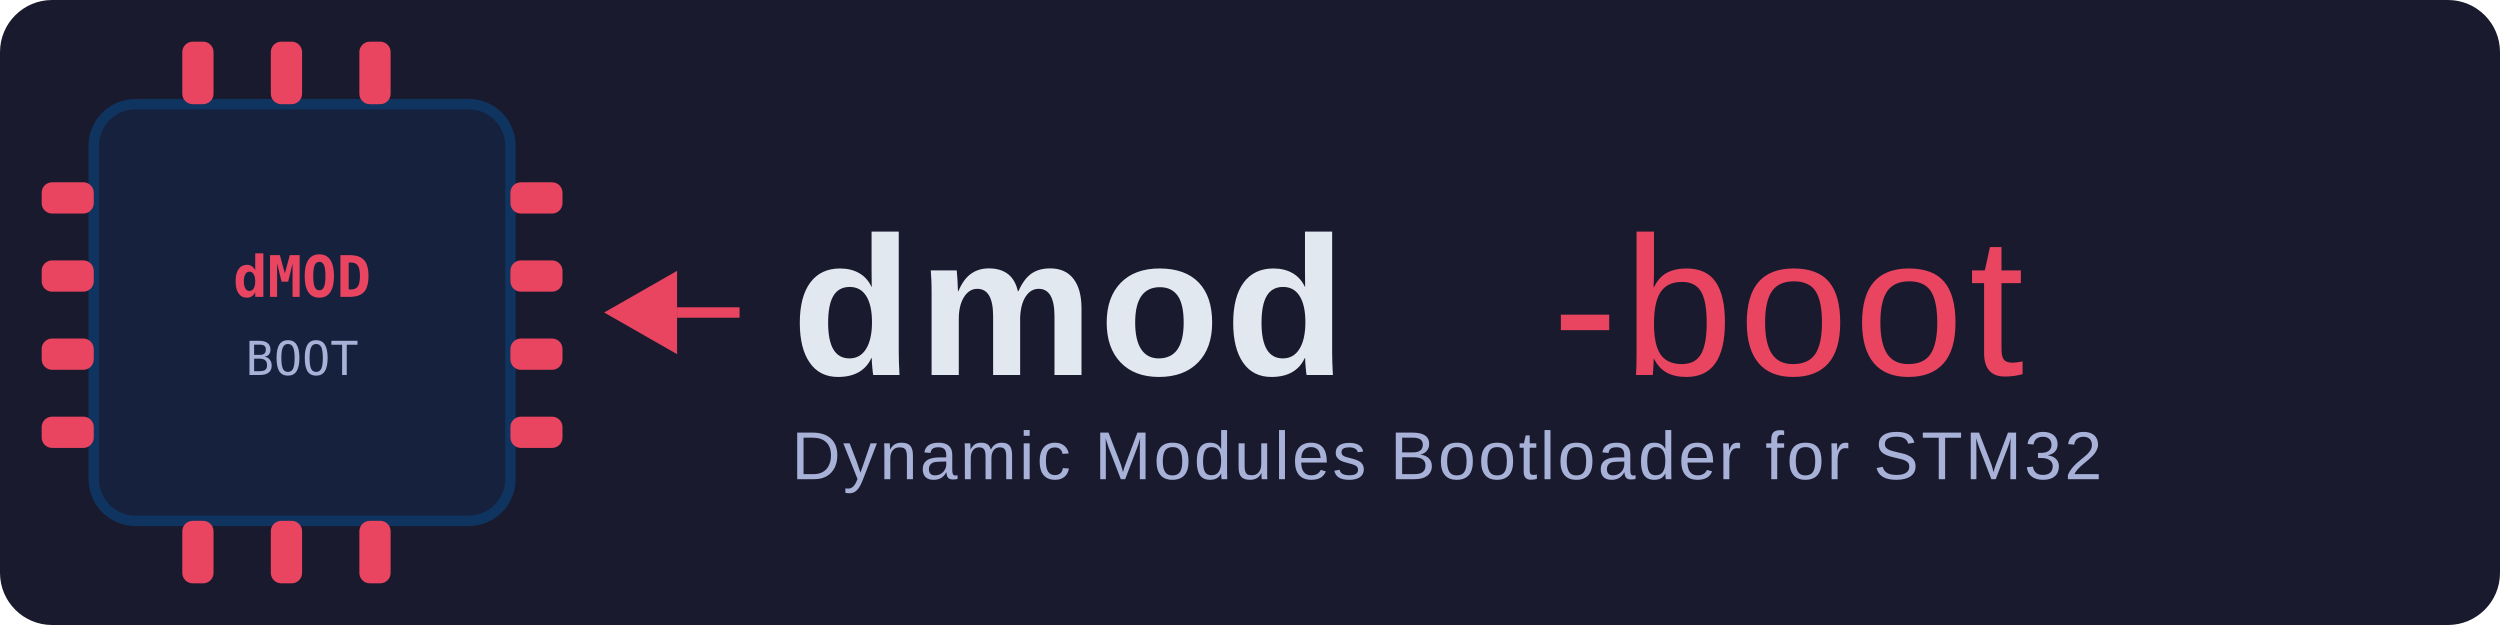
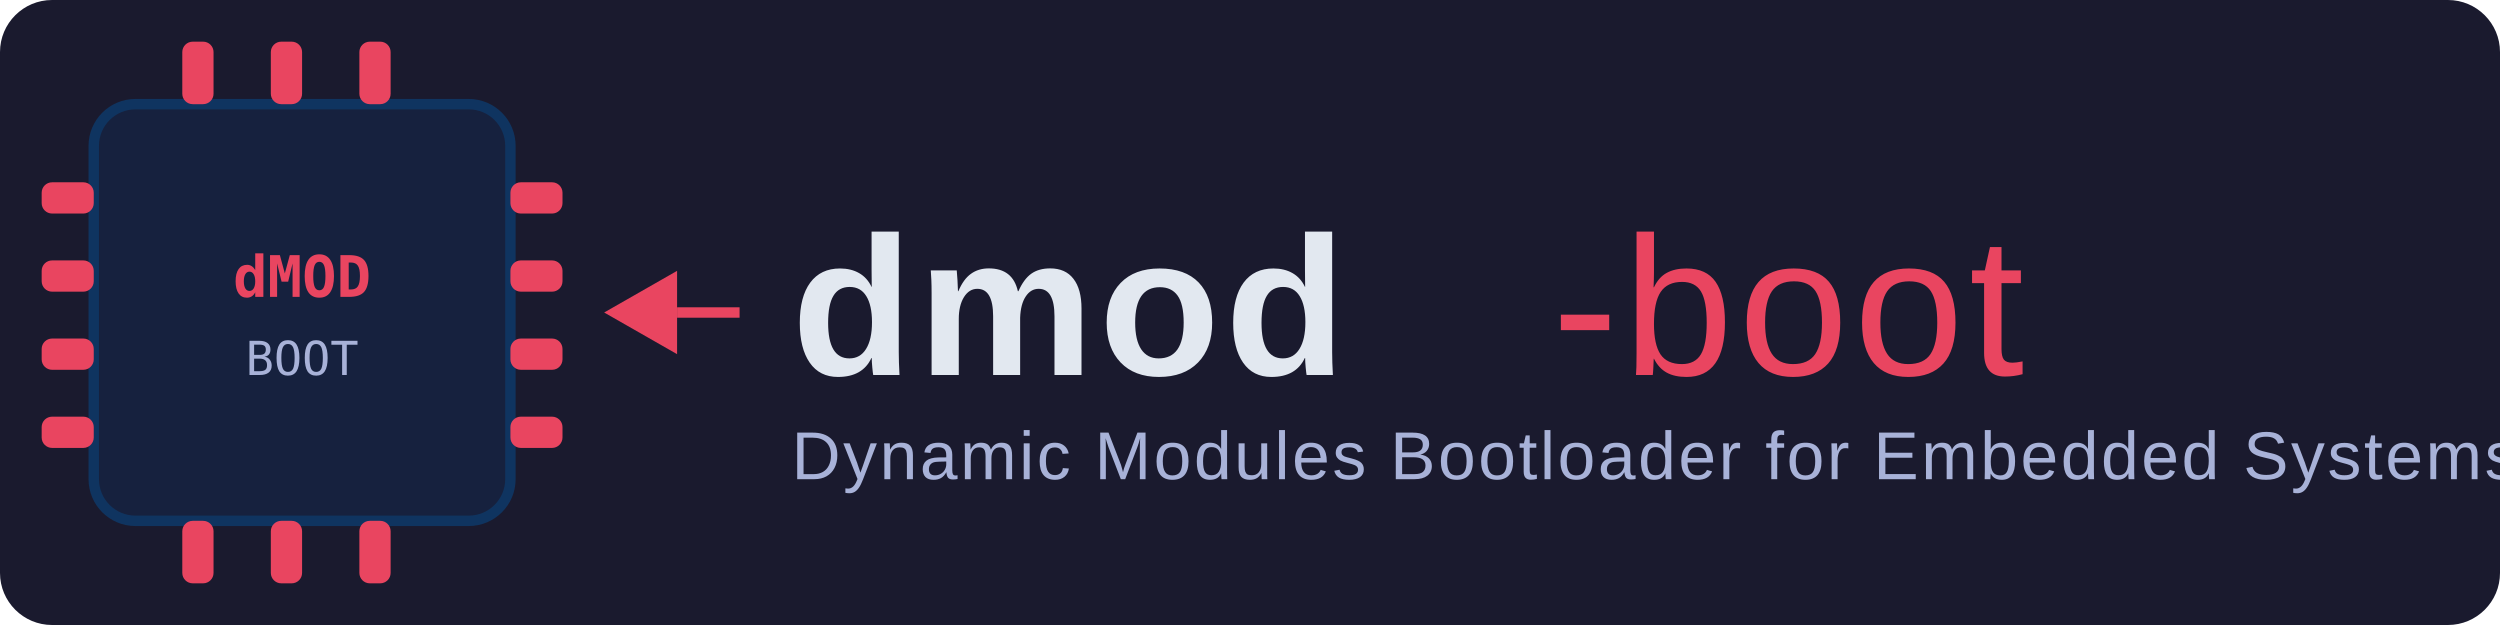
<svg xmlns="http://www.w3.org/2000/svg" width="480" height="120" viewBox="0 0 480 120">
  <rect width="480" height="120" rx="10" fill="#1a1a2e" />
  <rect x="18" y="20" width="80" height="80" rx="8" fill="#16213e" stroke="#0f3460" stroke-width="2" />
  <rect x="8" y="35" width="10" height="6" rx="2" fill="#e94560" />
  <rect x="8" y="50" width="10" height="6" rx="2" fill="#e94560" />
  <rect x="8" y="65" width="10" height="6" rx="2" fill="#e94560" />
  <rect x="8" y="80" width="10" height="6" rx="2" fill="#e94560" />
  <rect x="98" y="35" width="10" height="6" rx="2" fill="#e94560" />
  <rect x="98" y="50" width="10" height="6" rx="2" fill="#e94560" />
  <rect x="98" y="65" width="10" height="6" rx="2" fill="#e94560" />
  <rect x="98" y="80" width="10" height="6" rx="2" fill="#e94560" />
  <rect x="35" y="8" width="6" height="12" rx="2" fill="#e94560" />
  <rect x="52" y="8" width="6" height="12" rx="2" fill="#e94560" />
  <rect x="69" y="8" width="6" height="12" rx="2" fill="#e94560" />
  <rect x="35" y="100" width="6" height="12" rx="2" fill="#e94560" />
  <rect x="52" y="100" width="6" height="12" rx="2" fill="#e94560" />
  <rect x="69" y="100" width="6" height="12" rx="2" fill="#e94560" />
  <text x="58" y="57" font-family="monospace" font-size="11" fill="#e94560" text-anchor="middle" font-weight="bold">dMOD</text>
  <text x="58" y="72" font-family="monospace" font-size="9" fill="#a8b2d8" text-anchor="middle">BOOT</text>
  <polygon points="116,60 130,52 130,68" fill="#e94560" />
  <line x1="130" y1="60" x2="142" y2="60" stroke="#e94560" stroke-width="2" />
  <text x="152" y="72" font-family="'Segoe UI', Arial, sans-serif" font-size="38" font-weight="700" fill="#e2e8f0" letter-spacing="1">dmod</text>
  <text x="298" y="72" font-family="'Segoe UI', Arial, sans-serif" font-size="38" font-weight="300" fill="#e94560" letter-spacing="1">-boot</text>
-   <text x="152" y="92" font-family="'Segoe UI', Arial, sans-serif" font-size="13" fill="#a8b2d8" letter-spacing="0.5">Dynamic Modules Bootloader for STM32</text>
+   <text x="152" y="92" font-family="'Segoe UI', Arial, sans-serif" font-size="13" fill="#a8b2d8" letter-spacing="0.5">Dynamic Modules Bootloader for Embedded Systems</text>
</svg>
